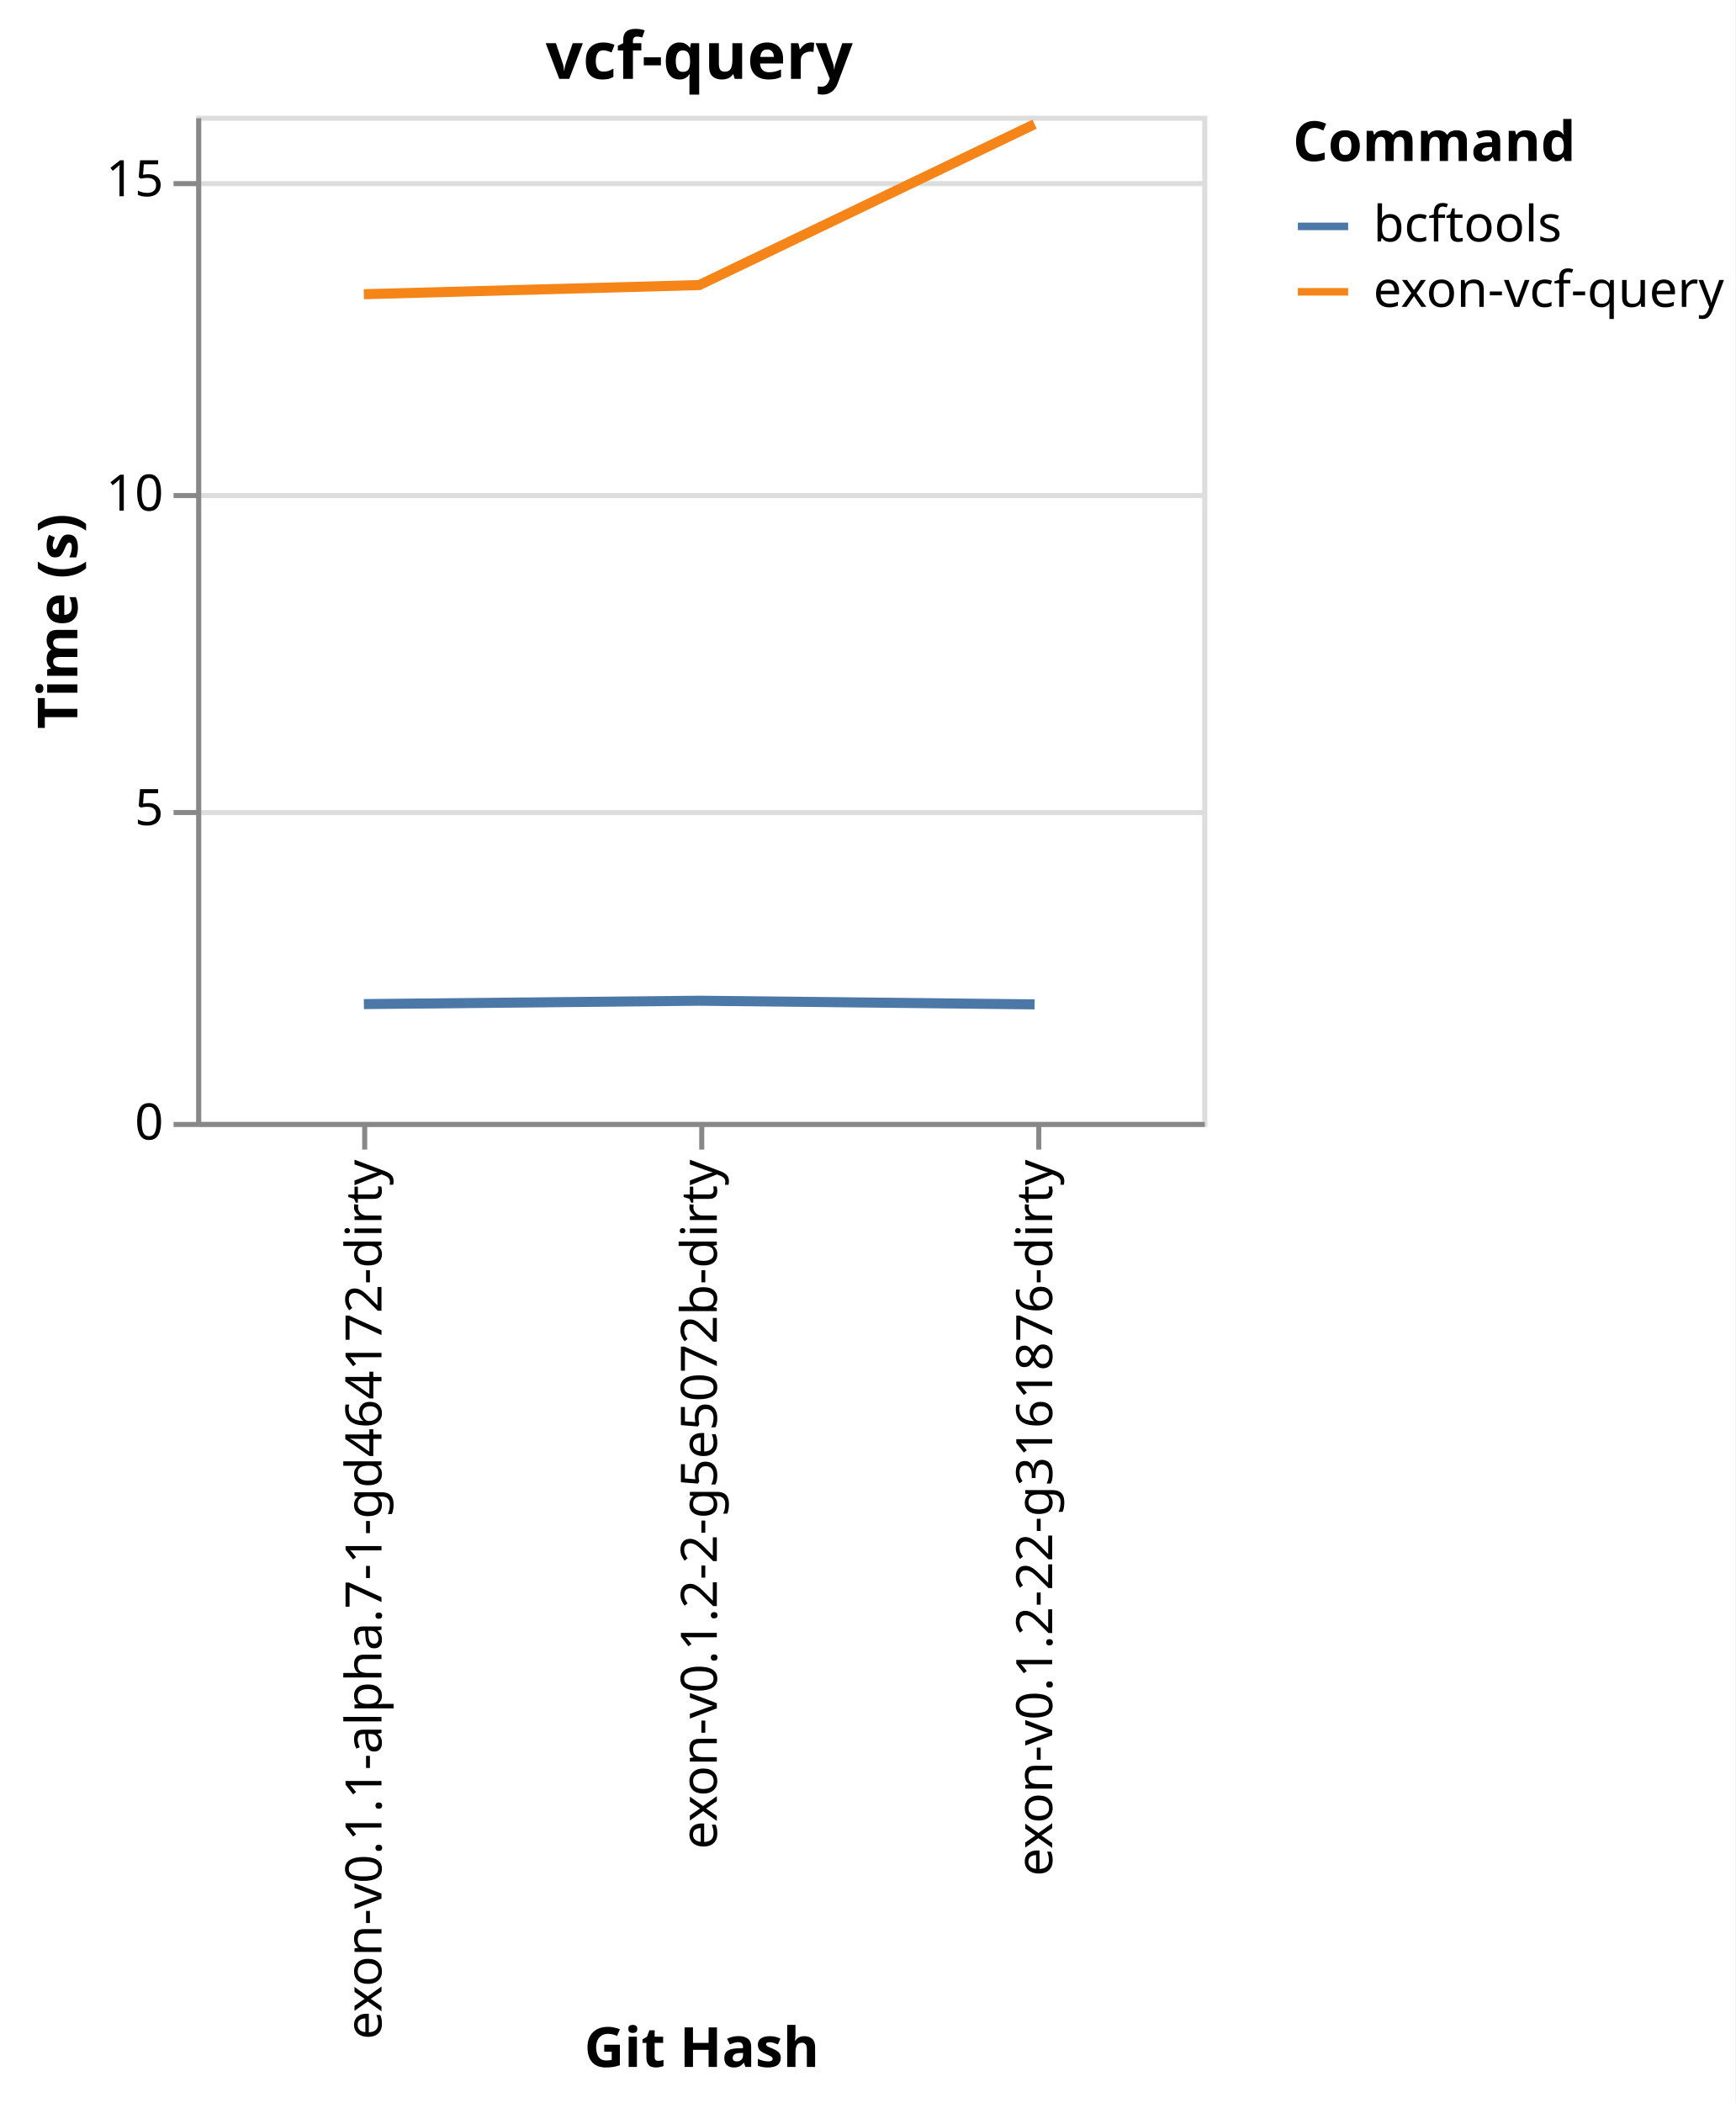
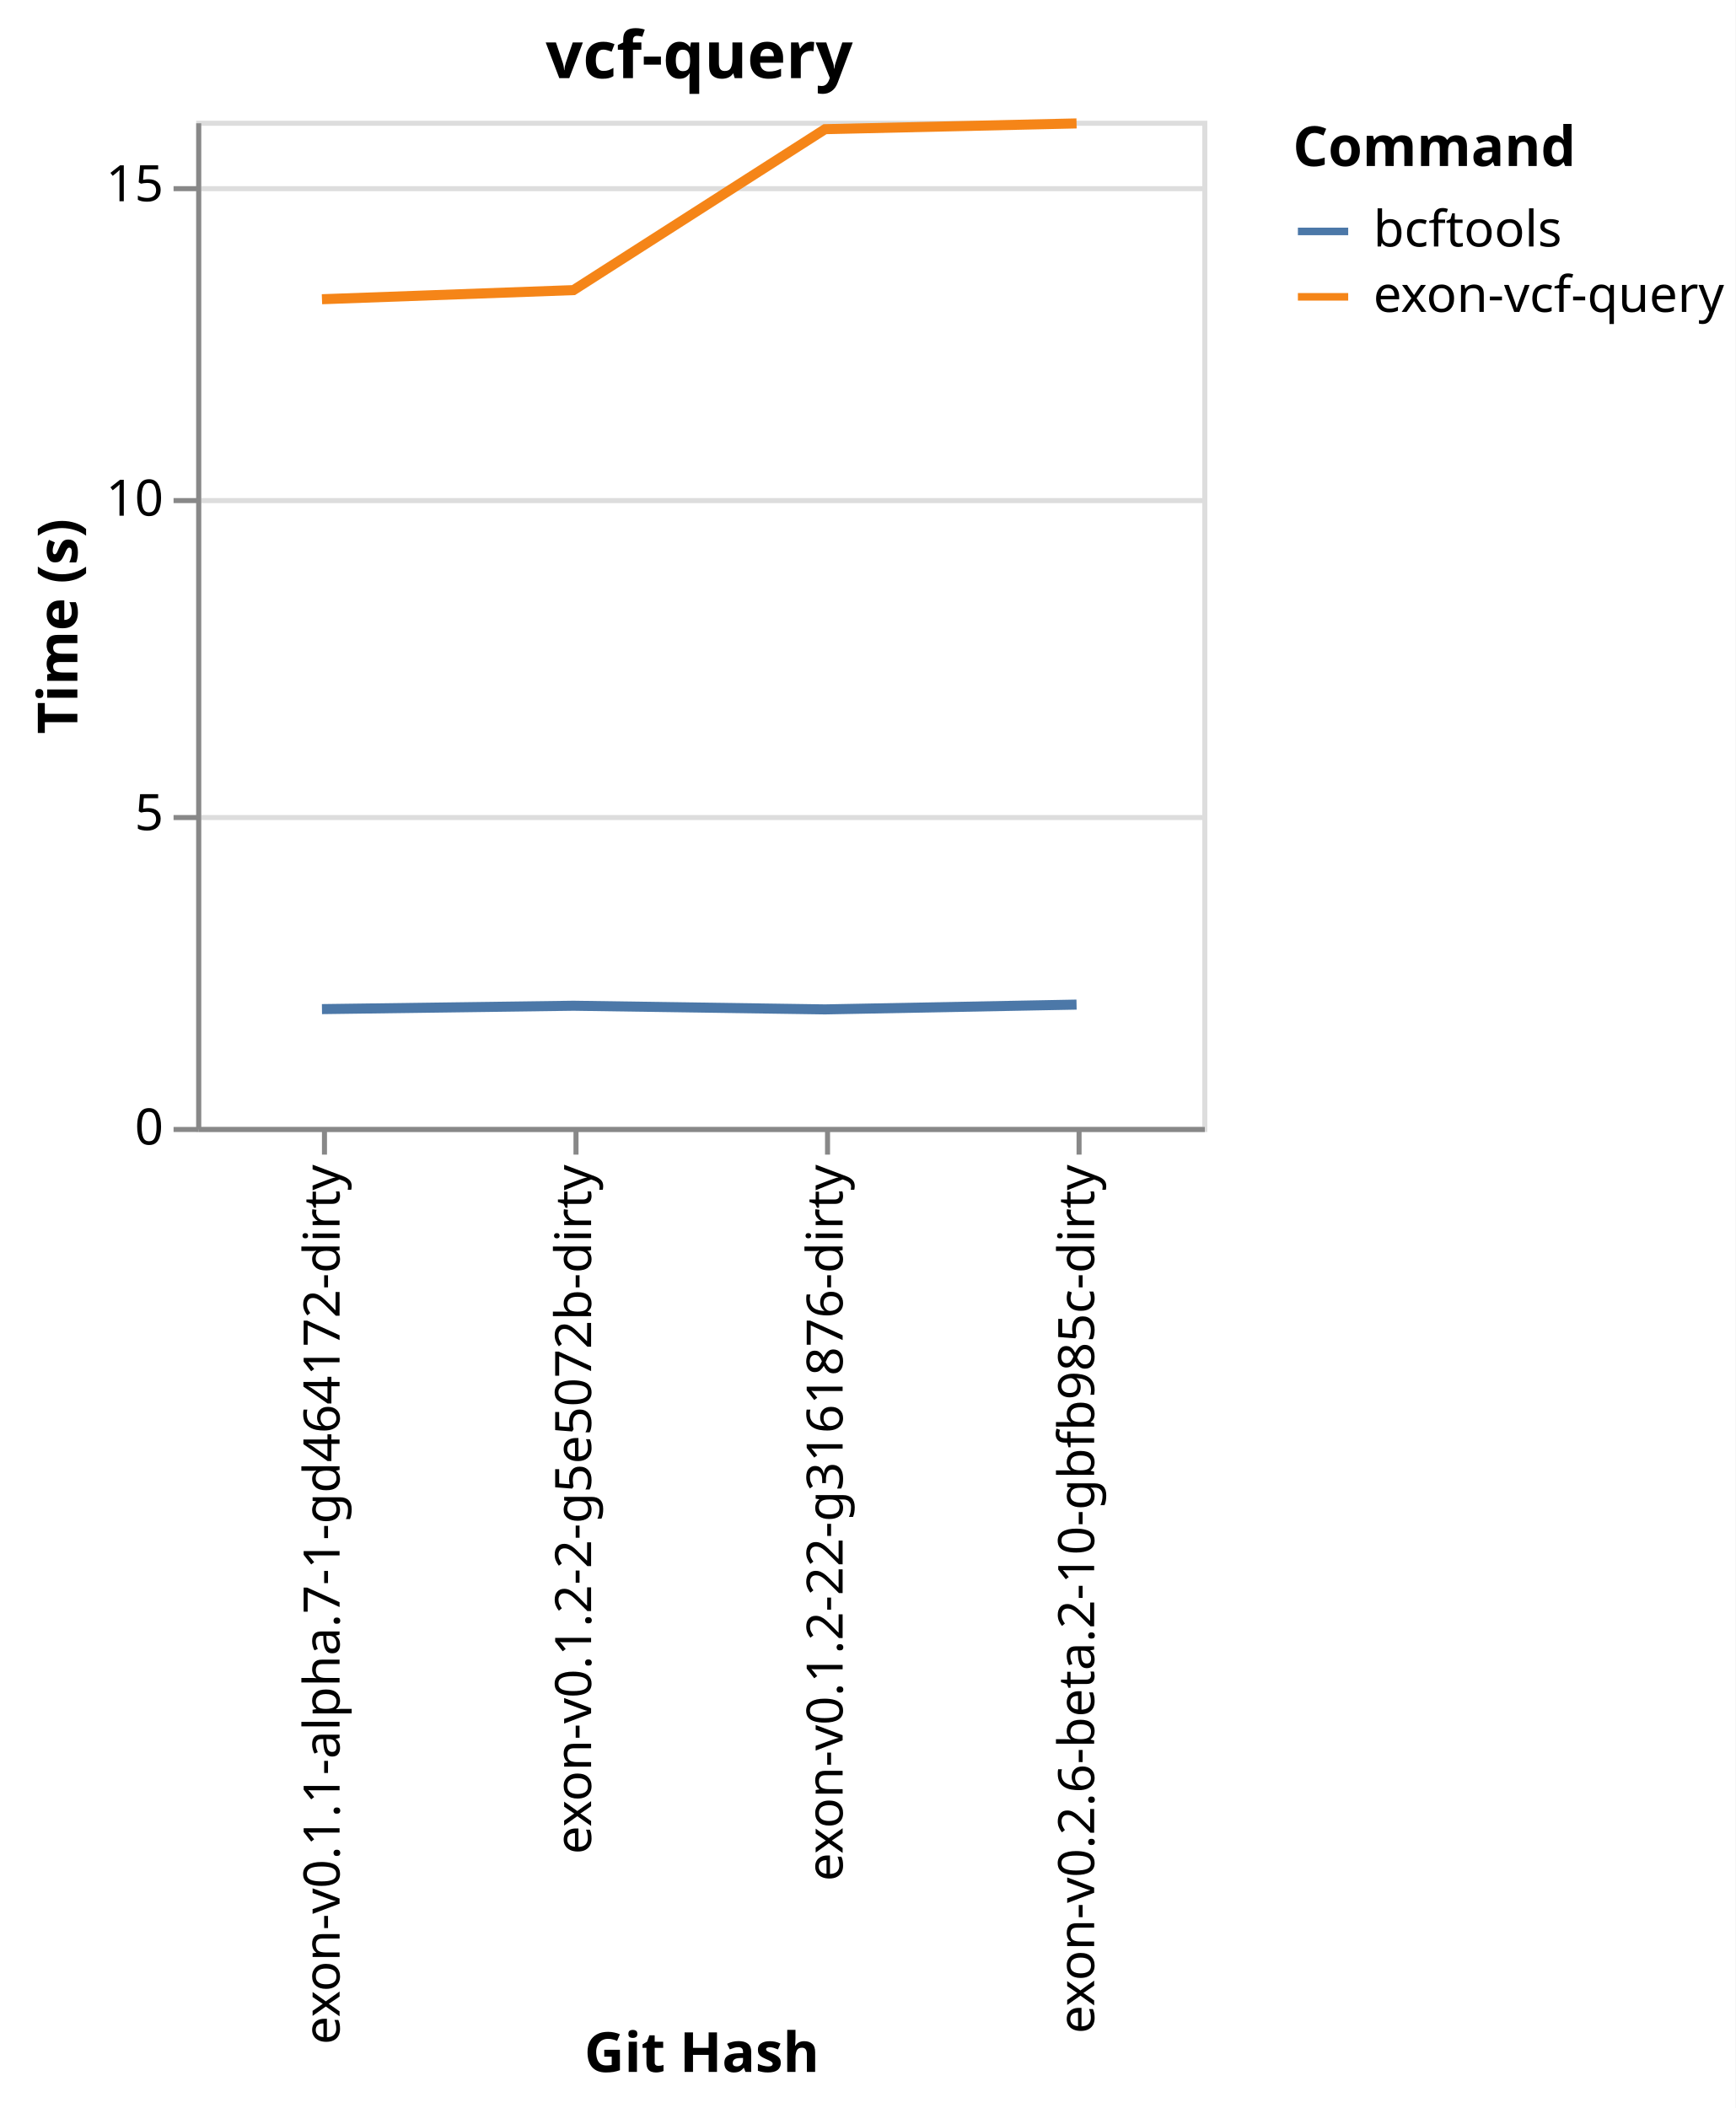
- <svg xmlns="http://www.w3.org/2000/svg" version="1.1" class="marks" width="345" height="418" viewBox="0 0 345 418">
-   <rect width="345" height="418" fill="white" />
-   <g fill="none" stroke-miterlimit="10" transform="translate(39,23)">
+ <svg xmlns="http://www.w3.org/2000/svg" version="1.1" class="marks" width="345" height="419" viewBox="0 0 345 419">
+   <rect width="345" height="419" fill="white" />
+   <g fill="none" stroke-miterlimit="10" transform="translate(39,24)">
    <g class="mark-group role-frame root" role="graphics-object" aria-roledescription="group mark container">
      <g transform="translate(0,0)">
        <path class="background" aria-hidden="true" d="M0.5,0.5h200v200h-200Z" stroke="#ddd" />
        <g>
          <g class="mark-group role-axis" aria-hidden="true">
            <g transform="translate(0.5,0.5)">
              <path class="background" aria-hidden="true" d="M0,0h0v0h0Z" pointer-events="none" />
              <g>
                <g class="mark-rule role-axis-grid" pointer-events="none">
                  <line transform="translate(0,200)" x2="200" y2="0" stroke="#ddd" stroke-width="1" opacity="1" />
                  <line transform="translate(0,138)" x2="200" y2="0" stroke="#ddd" stroke-width="1" opacity="1" />
                  <line transform="translate(0,75)" x2="200" y2="0" stroke="#ddd" stroke-width="1" opacity="1" />
                  <line transform="translate(0,13)" x2="200" y2="0" stroke="#ddd" stroke-width="1" opacity="1" />
                </g>
              </g>
              <path class="foreground" aria-hidden="true" d="" pointer-events="none" display="none" />
            </g>
          </g>
-           <g class="mark-group role-axis" role="graphics-symbol" aria-roledescription="axis" aria-label="X-axis titled 'Git Hash' for a discrete scale with 3 values: exon-v0.1.1-alpha.7-1-gd464172-dirty, exon-v0.1.2-2-g5e5072b-dirty, exon-v0.1.2-22-g3161876-dirty">
+           <g class="mark-group role-axis" role="graphics-symbol" aria-roledescription="axis" aria-label="X-axis titled 'Git Hash' for a discrete scale with 4 values: exon-v0.1.1-alpha.7-1-gd464172-dirty, exon-v0.1.2-2-g5e5072b-dirty, exon-v0.1.2-22-g3161876-dirty, exon-v0.2.6-beta.2-10-gbfb985c-dirty">
            <g transform="translate(0.5,200.5)">
              <path class="background" aria-hidden="true" d="M0,0h0v0h0Z" pointer-events="none" />
              <g>
                <g class="mark-rule role-axis-tick" pointer-events="none">
-                   <line transform="translate(33,0)" x2="0" y2="5" stroke="#888" stroke-width="1" opacity="1" />
-                   <line transform="translate(100,0)" x2="0" y2="5" stroke="#888" stroke-width="1" opacity="1" />
-                   <line transform="translate(167,0)" x2="0" y2="5" stroke="#888" stroke-width="1" opacity="1" />
+                   <line transform="translate(25,0)" x2="0" y2="5" stroke="#888" stroke-width="1" opacity="1" />
+                   <line transform="translate(75,0)" x2="0" y2="5" stroke="#888" stroke-width="1" opacity="1" />
+                   <line transform="translate(125,0)" x2="0" y2="5" stroke="#888" stroke-width="1" opacity="1" />
+                   <line transform="translate(175,0)" x2="0" y2="5" stroke="#888" stroke-width="1" opacity="1" />
                </g>
                <g class="mark-text role-axis-label" pointer-events="none">
-                   <text text-anchor="end" transform="translate(33.33333,7) rotate(270) translate(0,3)" font-family="sans-serif" font-size="10px" fill="#000" opacity="1">exon-v0.1.1-alpha.7-1-gd464172-dirty</text>
-                   <text text-anchor="end" transform="translate(100,7) rotate(270) translate(0,3)" font-family="sans-serif" font-size="10px" fill="#000" opacity="1">exon-v0.1.2-2-g5e5072b-dirty</text>
-                   <text text-anchor="end" transform="translate(166.6667,7) rotate(270) translate(0,3)" font-family="sans-serif" font-size="10px" fill="#000" opacity="1">exon-v0.1.2-22-g3161876-dirty</text>
+                   <text text-anchor="end" transform="translate(25,7) rotate(270) translate(0,3)" font-family="sans-serif" font-size="10px" fill="#000" opacity="1">exon-v0.1.1-alpha.7-1-gd464172-dirty</text>
+                   <text text-anchor="end" transform="translate(75,7) rotate(270) translate(0,3)" font-family="sans-serif" font-size="10px" fill="#000" opacity="1">exon-v0.1.2-2-g5e5072b-dirty</text>
+                   <text text-anchor="end" transform="translate(125,7) rotate(270) translate(0,3)" font-family="sans-serif" font-size="10px" fill="#000" opacity="1">exon-v0.1.2-22-g3161876-dirty</text>
+                   <text text-anchor="end" transform="translate(175,7) rotate(270) translate(0,3)" font-family="sans-serif" font-size="10px" fill="#000" opacity="1">exon-v0.2.6-beta.2-10-gbfb985c-dirty</text>
                </g>
                <g class="mark-rule role-axis-domain" pointer-events="none">
                  <line transform="translate(0,0)" x2="200" y2="0" stroke="#888" stroke-width="1" opacity="1" />
                </g>
                <g class="mark-text role-axis-title" pointer-events="none">
                  <text text-anchor="middle" transform="translate(100,187.3291)" font-family="sans-serif" font-size="11px" font-weight="bold" fill="#000" opacity="1">Git Hash</text>
                </g>
              </g>
              <path class="foreground" aria-hidden="true" d="" pointer-events="none" display="none" />
            </g>
          </g>
          <g class="mark-group role-axis" role="graphics-symbol" aria-roledescription="axis" aria-label="Y-axis titled 'Time (s)' for a linear scale with values from 0 to 16">
            <g transform="translate(0.5,0.5)">
              <path class="background" aria-hidden="true" d="M0,0h0v0h0Z" pointer-events="none" />
              <g>
                <g class="mark-rule role-axis-tick" pointer-events="none">
                  <line transform="translate(0,200)" x2="-5" y2="0" stroke="#888" stroke-width="1" opacity="1" />
                  <line transform="translate(0,138)" x2="-5" y2="0" stroke="#888" stroke-width="1" opacity="1" />
                  <line transform="translate(0,75)" x2="-5" y2="0" stroke="#888" stroke-width="1" opacity="1" />
                  <line transform="translate(0,13)" x2="-5" y2="0" stroke="#888" stroke-width="1" opacity="1" />
                </g>
                <g class="mark-text role-axis-label" pointer-events="none">
                  <text text-anchor="end" transform="translate(-7,203)" font-family="sans-serif" font-size="10px" fill="#000" opacity="1">0</text>
                  <text text-anchor="end" transform="translate(-7,140.5)" font-family="sans-serif" font-size="10px" fill="#000" opacity="1">5</text>
                  <text text-anchor="end" transform="translate(-7,78)" font-family="sans-serif" font-size="10px" fill="#000" opacity="1">10</text>
                  <text text-anchor="end" transform="translate(-7,15.5)" font-family="sans-serif" font-size="10px" fill="#000" opacity="1">15</text>
                </g>
                <g class="mark-rule role-axis-domain" pointer-events="none">
                  <line transform="translate(0,200)" x2="0" y2="-200" stroke="#888" stroke-width="1" opacity="1" />
                </g>
                <g class="mark-text role-axis-title" pointer-events="none">
                  <text text-anchor="middle" transform="translate(-22.12305,100) rotate(-90) translate(0,-2)" font-family="sans-serif" font-size="11px" font-weight="bold" fill="#000" opacity="1">Time (s)</text>
                </g>
              </g>
              <path class="foreground" aria-hidden="true" d="" pointer-events="none" display="none" />
            </g>
          </g>
          <g class="mark-group role-scope pathgroup" role="graphics-object" aria-roledescription="group mark container">
            <g transform="translate(0,0)">
              <path class="background" aria-hidden="true" d="M0,0h200v200h-200Z" />
              <g>
                <g class="mark-line role-mark marks" role="graphics-object" aria-roledescription="line mark container">
-                   <path aria-label="Git Hash: exon-v0.1.1-alpha.7-1-gd464172-dirty; Time (s): 1.87383299238; Command: bcftools" role="graphics-symbol" aria-roledescription="line mark" d="M33.333,176.577L100,175.907L166.667,176.635" stroke="#4c78a8" stroke-width="2" />
+                   <path aria-label="Git Hash: exon-v0.1.1-alpha.7-1-gd464172-dirty; Time (s): 1.87383299238; Command: bcftools" role="graphics-symbol" aria-roledescription="line mark" d="M25,176.577L75,175.907L125,176.635L175,175.681" stroke="#4c78a8" stroke-width="2" />
                </g>
              </g>
              <path class="foreground" aria-hidden="true" d="" display="none" />
            </g>
            <g transform="translate(0,0)">
              <path class="background" aria-hidden="true" d="M0,0h200v200h-200Z" />
              <g>
                <g class="mark-line role-mark marks" role="graphics-object" aria-roledescription="line mark container">
-                   <path aria-label="Git Hash: exon-v0.1.1-alpha.7-1-gd464172-dirty; Time (s): 13.1619048469; Command: exon-vcf-query" role="graphics-symbol" aria-roledescription="line mark" d="M33.333,35.476L100,33.664L166.667,1.676" stroke="#f58518" stroke-width="2" />
+                   <path aria-label="Git Hash: exon-v0.1.1-alpha.7-1-gd464172-dirty; Time (s): 13.1619048469; Command: exon-vcf-query" role="graphics-symbol" aria-roledescription="line mark" d="M25,35.476L75,33.664L125,1.676L175,0.533" stroke="#f58518" stroke-width="2" />
                </g>
              </g>
              <path class="foreground" aria-hidden="true" d="" display="none" />
            </g>
          </g>
          <g class="mark-group role-legend" role="graphics-symbol" aria-roledescription="legend" aria-label="Symbol legend titled 'Command' for stroke color with 2 values: bcftools, exon-vcf-query">
            <g transform="translate(218,0)">
              <path class="background" aria-hidden="true" d="M0,0h83v40h-83Z" pointer-events="none" />
              <g>
                <g class="mark-group role-legend-entry">
                  <g transform="translate(0,16)">
                    <path class="background" aria-hidden="true" d="M0,0h0v0h0Z" pointer-events="none" />
                    <g>
                      <g class="mark-group role-scope" role="graphics-object" aria-roledescription="group mark container">
                        <g transform="translate(0,0)">
                          <path class="background" aria-hidden="true" d="M0,0h82.138v11h-82.138Z" pointer-events="none" opacity="1" />
                          <g>
                            <g class="mark-symbol role-legend-symbol" pointer-events="none">
                              <path transform="translate(6,6)" d="M-5,0L5,0" stroke="#4c78a8" stroke-width="1.5" opacity="1" />
                            </g>
                            <g class="mark-text role-legend-label" pointer-events="none">
                              <text text-anchor="start" transform="translate(16,9)" font-family="sans-serif" font-size="10px" fill="#000" opacity="1">bcftools</text>
                            </g>
                          </g>
                          <path class="foreground" aria-hidden="true" d="" pointer-events="none" display="none" />
                        </g>
                        <g transform="translate(0,13)">
                          <path class="background" aria-hidden="true" d="M0,0h82.138v11h-82.138Z" pointer-events="none" opacity="1" />
                          <g>
                            <g class="mark-symbol role-legend-symbol" pointer-events="none">
                              <path transform="translate(6,6)" d="M-5,0L5,0" stroke="#f58518" stroke-width="1.5" opacity="1" />
                            </g>
                            <g class="mark-text role-legend-label" pointer-events="none">
                              <text text-anchor="start" transform="translate(16,9)" font-family="sans-serif" font-size="10px" fill="#000" opacity="1">exon-vcf-query</text>
                            </g>
                          </g>
                          <path class="foreground" aria-hidden="true" d="" pointer-events="none" display="none" />
                        </g>
                      </g>
                    </g>
                    <path class="foreground" aria-hidden="true" d="" pointer-events="none" display="none" />
                  </g>
                </g>
                <g class="mark-text role-legend-title" pointer-events="none">
                  <text text-anchor="start" transform="translate(0,9)" font-family="sans-serif" font-size="11px" font-weight="bold" fill="#000" opacity="1">Command</text>
                </g>
              </g>
              <path class="foreground" aria-hidden="true" d="" pointer-events="none" display="none" />
            </g>
          </g>
          <g class="mark-group role-title">
-             <g transform="translate(100,-17.32433)">
+             <g transform="translate(100,-18.46706)">
              <path class="background" aria-hidden="true" d="M0,0h0v0h0Z" pointer-events="none" />
              <g>
                <g class="mark-text role-title-text" role="graphics-symbol" aria-roledescription="title" aria-label="Title text 'vcf-query'" pointer-events="none">
                  <text text-anchor="middle" transform="translate(0,10)" font-family="sans-serif" font-size="13px" font-weight="bold" fill="#000" opacity="1">vcf-query</text>
                </g>
              </g>
              <path class="foreground" aria-hidden="true" d="" pointer-events="none" display="none" />
            </g>
          </g>
        </g>
        <path class="foreground" aria-hidden="true" d="" display="none" />
      </g>
    </g>
  </g>
</svg>
